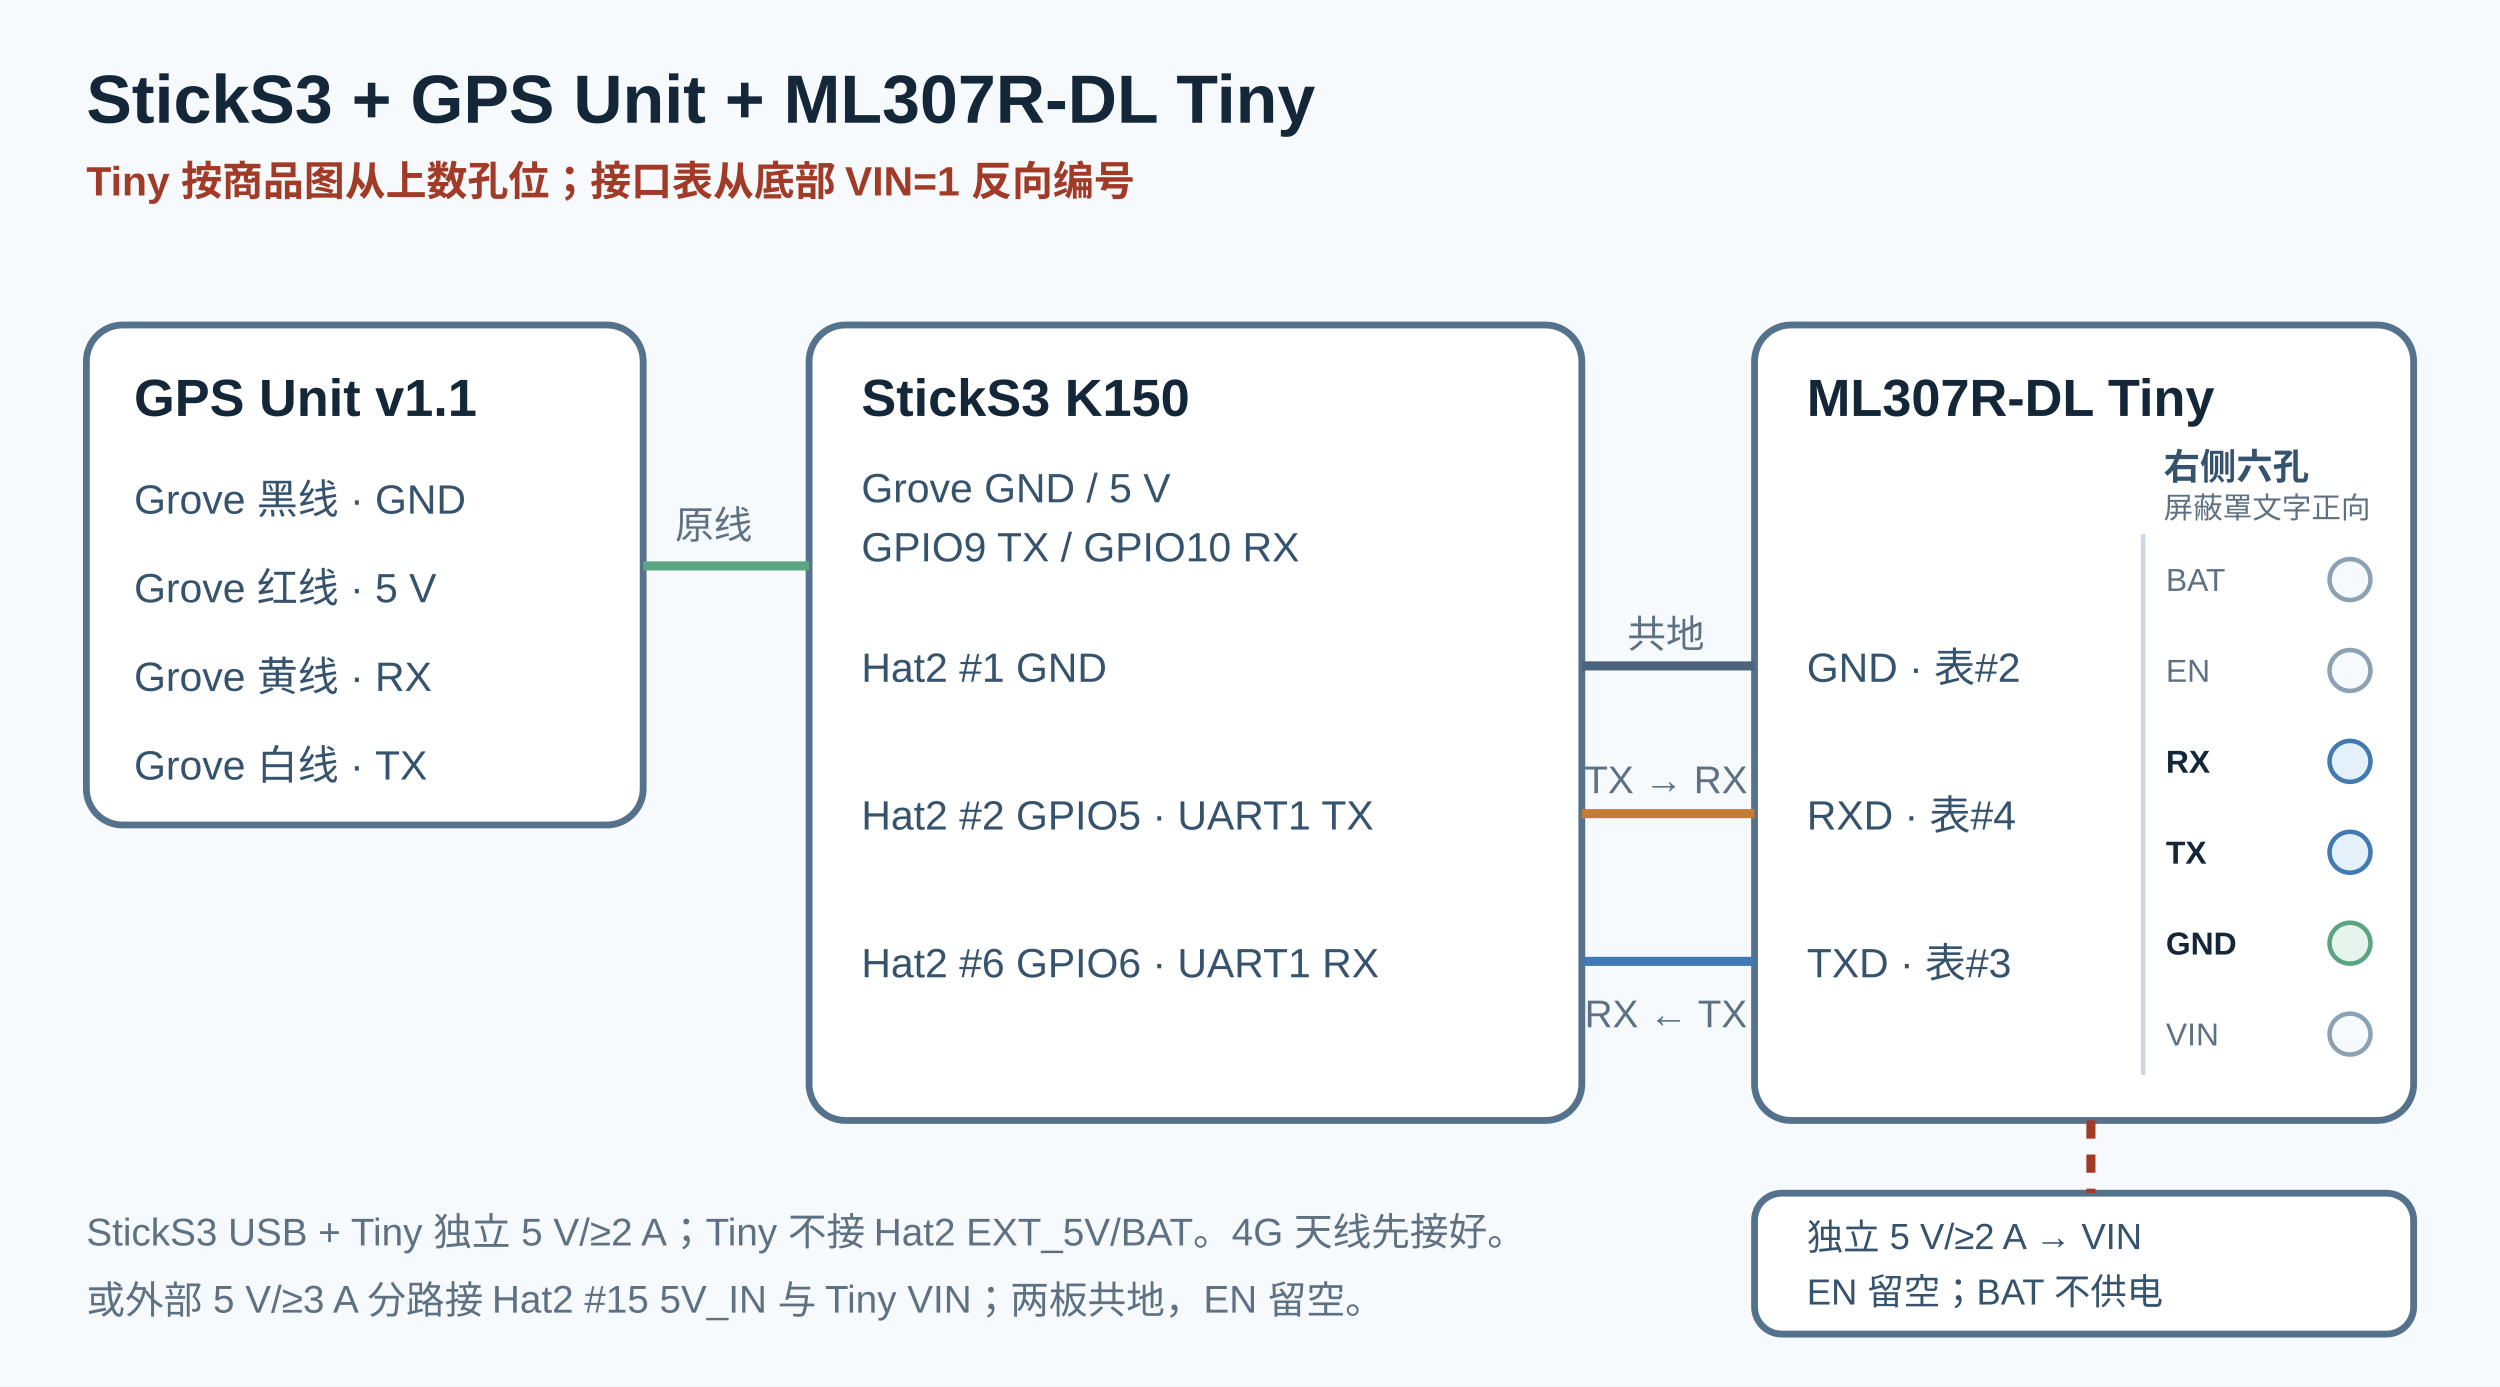
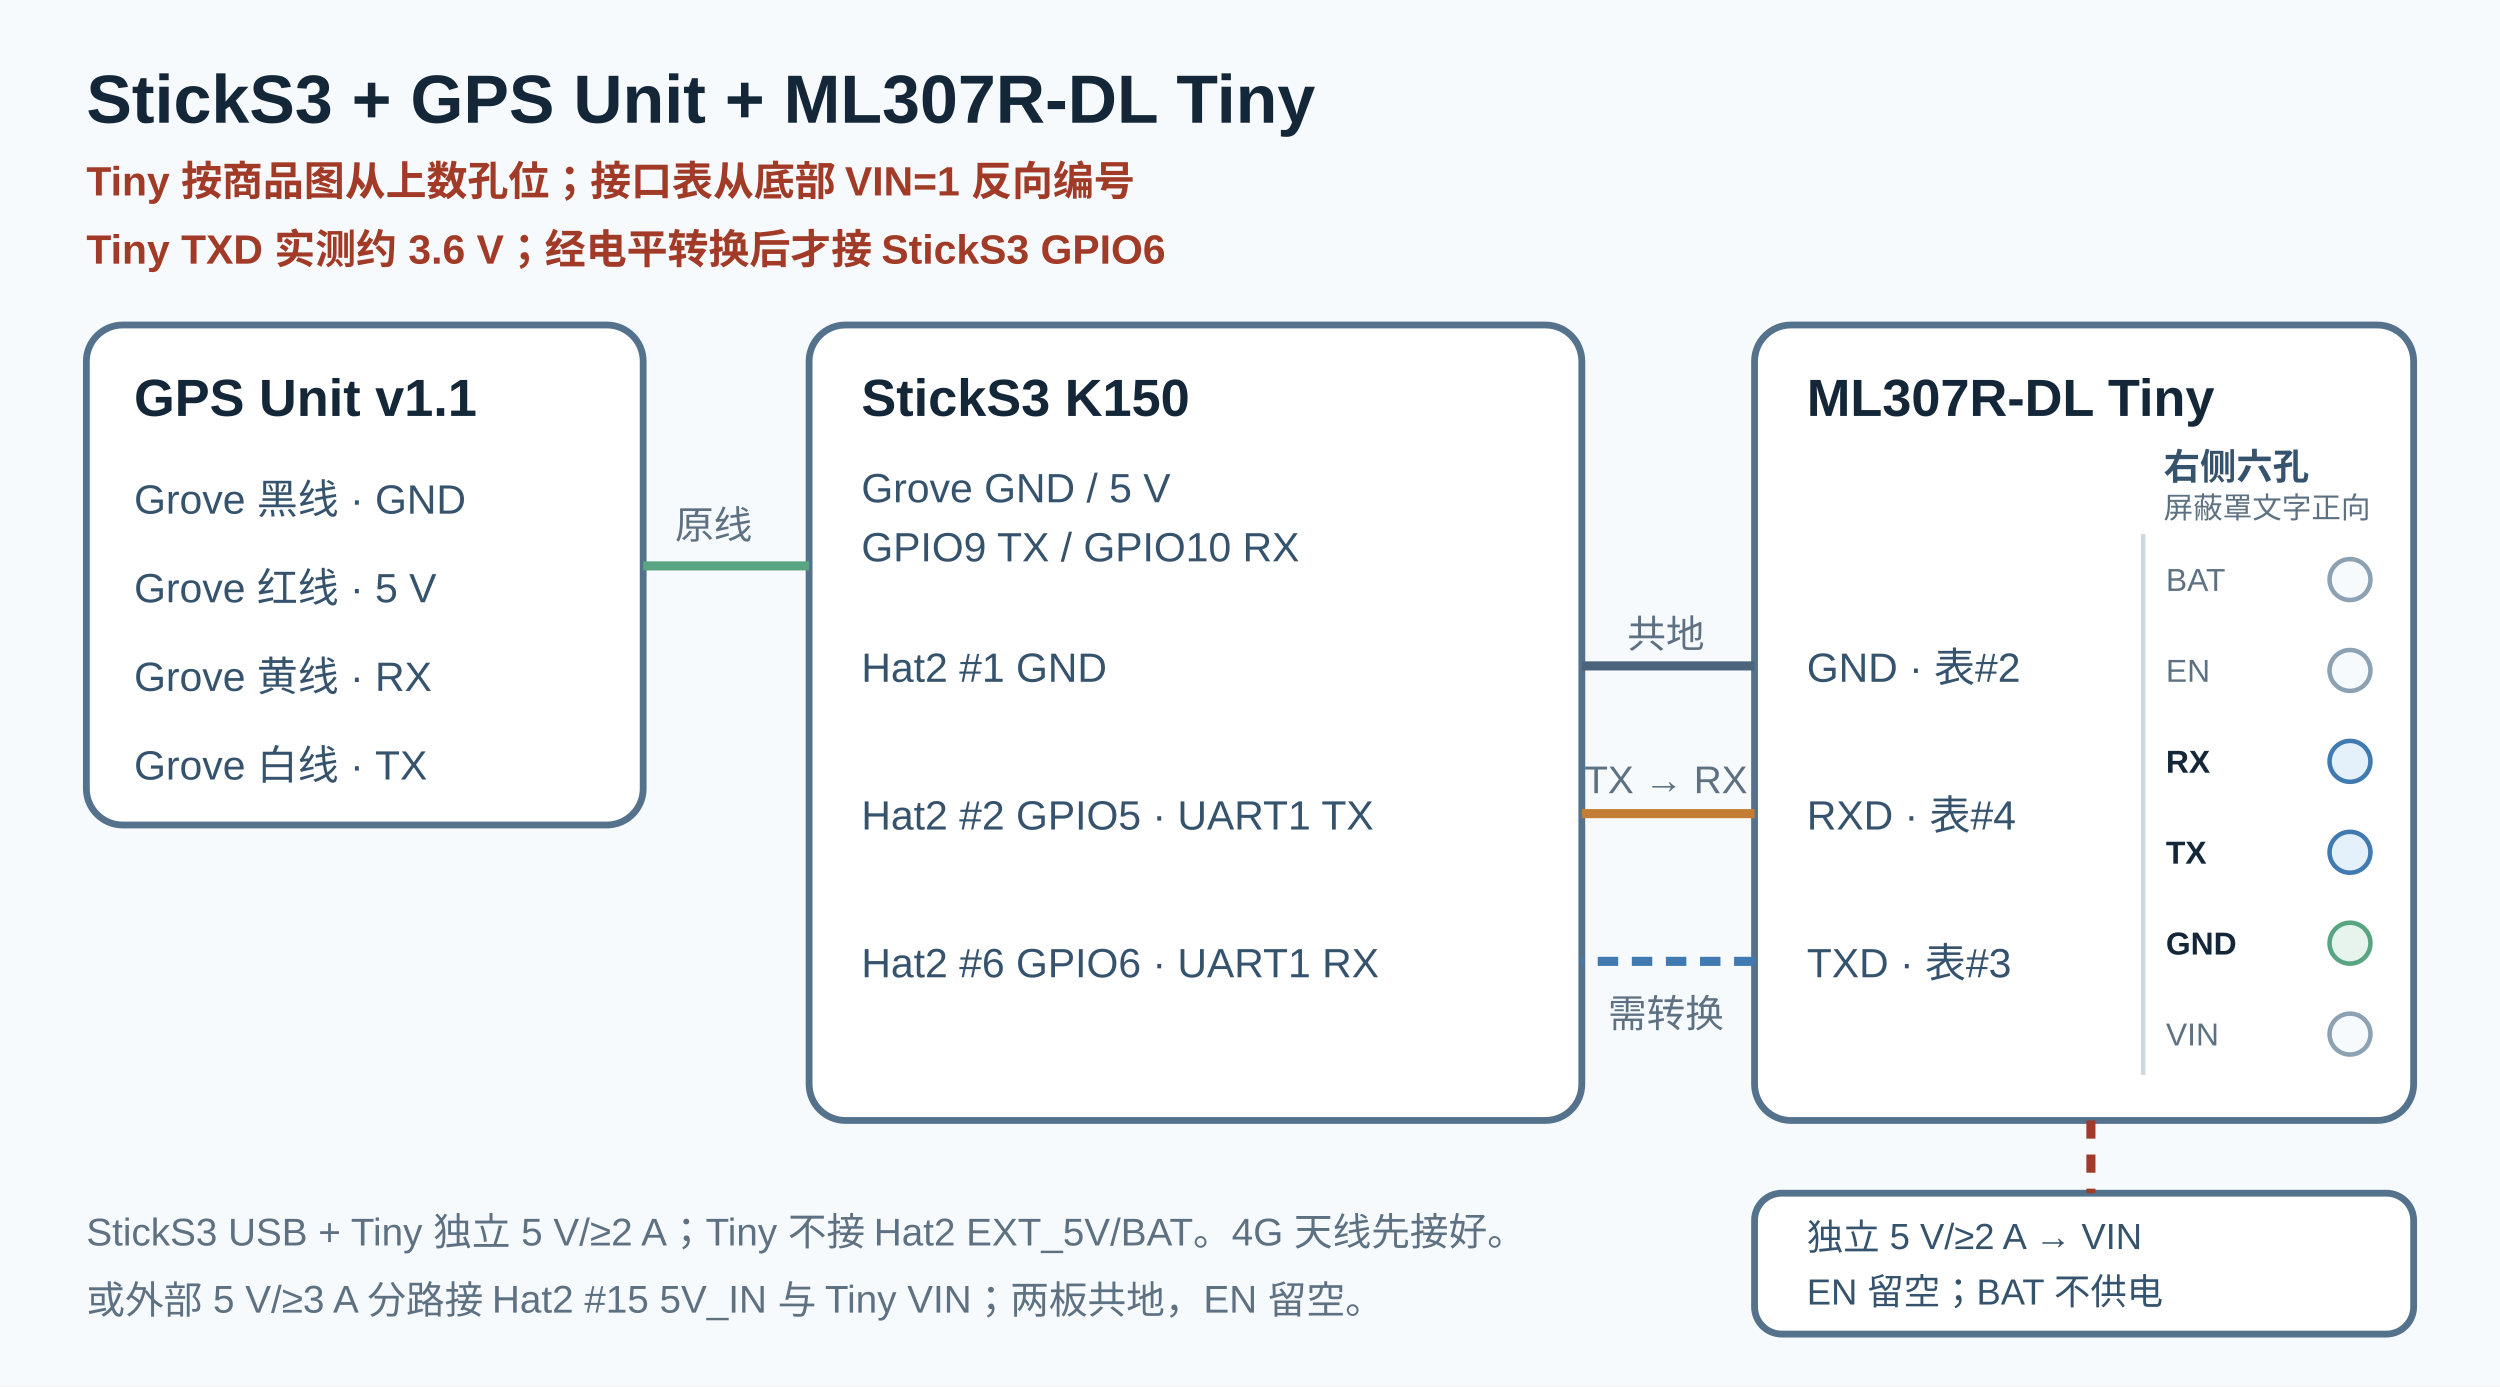
<svg xmlns="http://www.w3.org/2000/svg" width="1100" height="610" viewBox="0 0 1100 610" role="img" aria-labelledby="title desc">
  <rect width="1100" height="610" fill="#f7fafc" />
  <g font-family="Arial, Helvetica, sans-serif">
    <text x="38" y="54" fill="#142738" font-size="30" font-weight="700">StickS3 + GPS Unit + ML307R-DL Tiny</text>
    <text x="38" y="86" fill="#a13b27" font-size="18" font-weight="700">Tiny 按商品图从上数孔位；接口表从底部 VIN=1 反向编号</text>
+     <text x="38" y="116" fill="#a13b27" font-size="18" font-weight="700">Tiny TXD 实测约 3.6 V；经电平转换后才接 StickS3 GPIO6</text>
    <g fill="#fff" stroke="#55728d" stroke-width="3">
      <rect x="38" y="143" width="245" height="220" rx="16" />
      <rect x="356" y="143" width="340" height="350" rx="16" />
      <rect x="772" y="143" width="290" height="350" rx="16" />
      <rect x="772" y="525" width="290" height="62" rx="12" />
    </g>
    <g fill="#142738" font-size="23" font-weight="700">
      <text x="59" y="183">GPS Unit v1.1</text>
      <text x="379" y="183">StickS3 K150</text>
      <text x="795" y="183">ML307R-DL Tiny</text>
    </g>
    <g fill="#36536d" font-size="18">
      <text x="59" y="226">Grove 黑线 · GND</text>
      <text x="59" y="265">Grove 红线 · 5 V</text>
      <text x="59" y="304">Grove 黄线 · RX</text>
      <text x="59" y="343">Grove 白线 · TX</text>
      <text x="379" y="221">Grove GND / 5 V</text>
      <text x="379" y="247">GPIO9 TX / GPIO10 RX</text>
      <text x="379" y="300">Hat2 #1 GND</text>
      <text x="379" y="365">Hat2 #2 GPIO5 · UART1 TX</text>
      <text x="379" y="430">Hat2 #6 GPIO6 · UART1 RX</text>
      <text x="795" y="300">GND · 表#2</text>
      <text x="795" y="365">RXD · 表#4</text>
      <text x="795" y="430">TXD · 表#3</text>
      <text x="795" y="550" font-size="16">独立 5 V/≥2 A → VIN</text>
      <text x="795" y="574" font-size="16">EN 留空；BAT 不供电</text>
    </g>
    <path d="M943 235 V473" stroke="#ced8df" stroke-width="2" />
    <text x="952" y="211" fill="#36536d" font-size="16" font-weight="700">右侧六孔</text>
    <text x="952" y="228" fill="#5d7182" font-size="13">屏蔽罩文字正向</text>
    <g fill="#5d7182" font-size="14">
      <text x="953" y="260">BAT</text>
      <text x="953" y="300">EN</text>
      <text x="953" y="460">VIN</text>
    </g>
    <g fill="#142738" font-size="14" font-weight="700">
      <text x="953" y="340">RX</text>
      <text x="953" y="380">TX</text>
      <text x="953" y="420">GND</text>
    </g>
    <g fill="#f7fafc" stroke="#8ca2b2" stroke-width="2">
      <circle cx="1034" cy="255" r="9" />
      <circle cx="1034" cy="295" r="9" />
      <circle cx="1034" cy="455" r="9" />
    </g>
    <g fill="#e4f1fb" stroke="#407ab1" stroke-width="2">
      <circle cx="1034" cy="335" r="9" />
      <circle cx="1034" cy="375" r="9" />
    </g>
    <circle cx="1034" cy="415" r="9" fill="#e7f3ed" stroke="#59a481" stroke-width="2" />
    <g stroke-width="4" fill="none">
      <path d="M283 249 H356" stroke="#59a481" />
      <path d="M696 293 H772" stroke="#4a647b" />
      <path d="M696 358 H772" stroke="#c47d35" />
-       <path d="M772 423 H696" stroke="#407ab1" />
+       <path d="M772 423 H696" stroke="#407ab1" stroke-dasharray="9 6" />
      <path d="M920 493 V525" stroke="#a13b27" stroke-dasharray="8 7" />
    </g>
    <g fill="#5d7182" font-size="17">
      <text x="314" y="237" text-anchor="middle">原线</text>
      <text x="733" y="285" text-anchor="middle">共地</text>
      <text x="733" y="349" text-anchor="middle">TX → RX</text>
-       <text x="733" y="452" text-anchor="middle">RX ← TX</text>
+       <text x="733" y="452" text-anchor="middle">需转换</text>
      <text x="38" y="548">StickS3 USB + Tiny 独立 5 V/≥2 A；Tiny 不接 Hat2 EXT_5V/BAT。4G 天线先接好。</text>
      <text x="38" y="578">或外部 5 V/≥3 A 分路接 Hat2 #15 5V_IN 与 Tiny VIN；两板共地，EN 留空。</text>
    </g>
  </g>
</svg>
